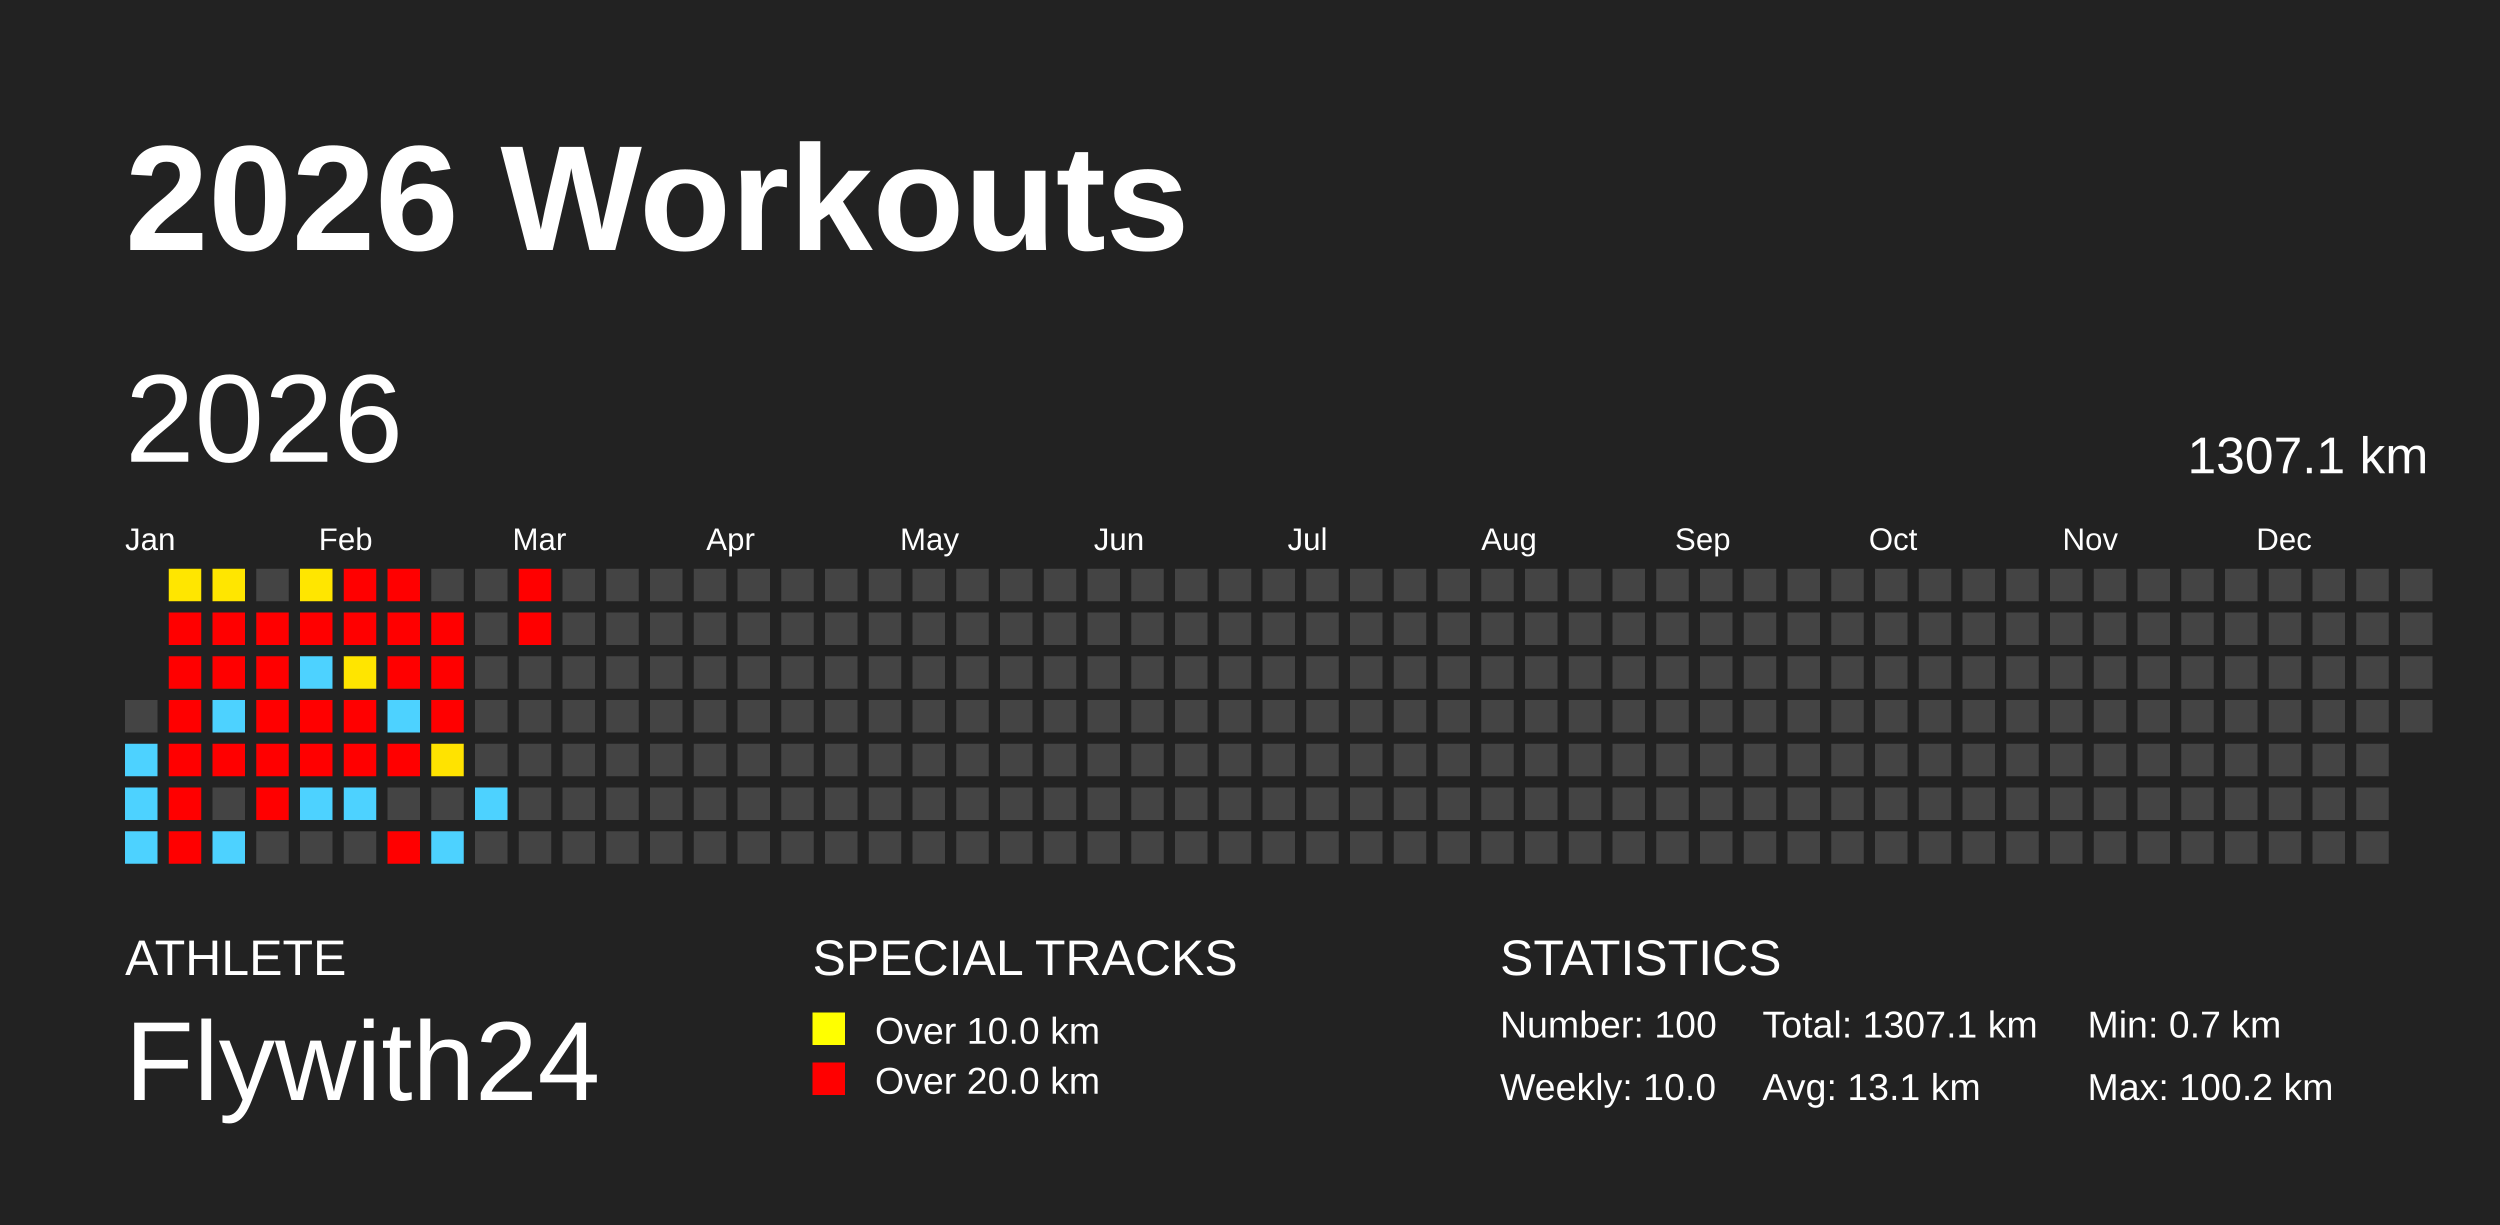
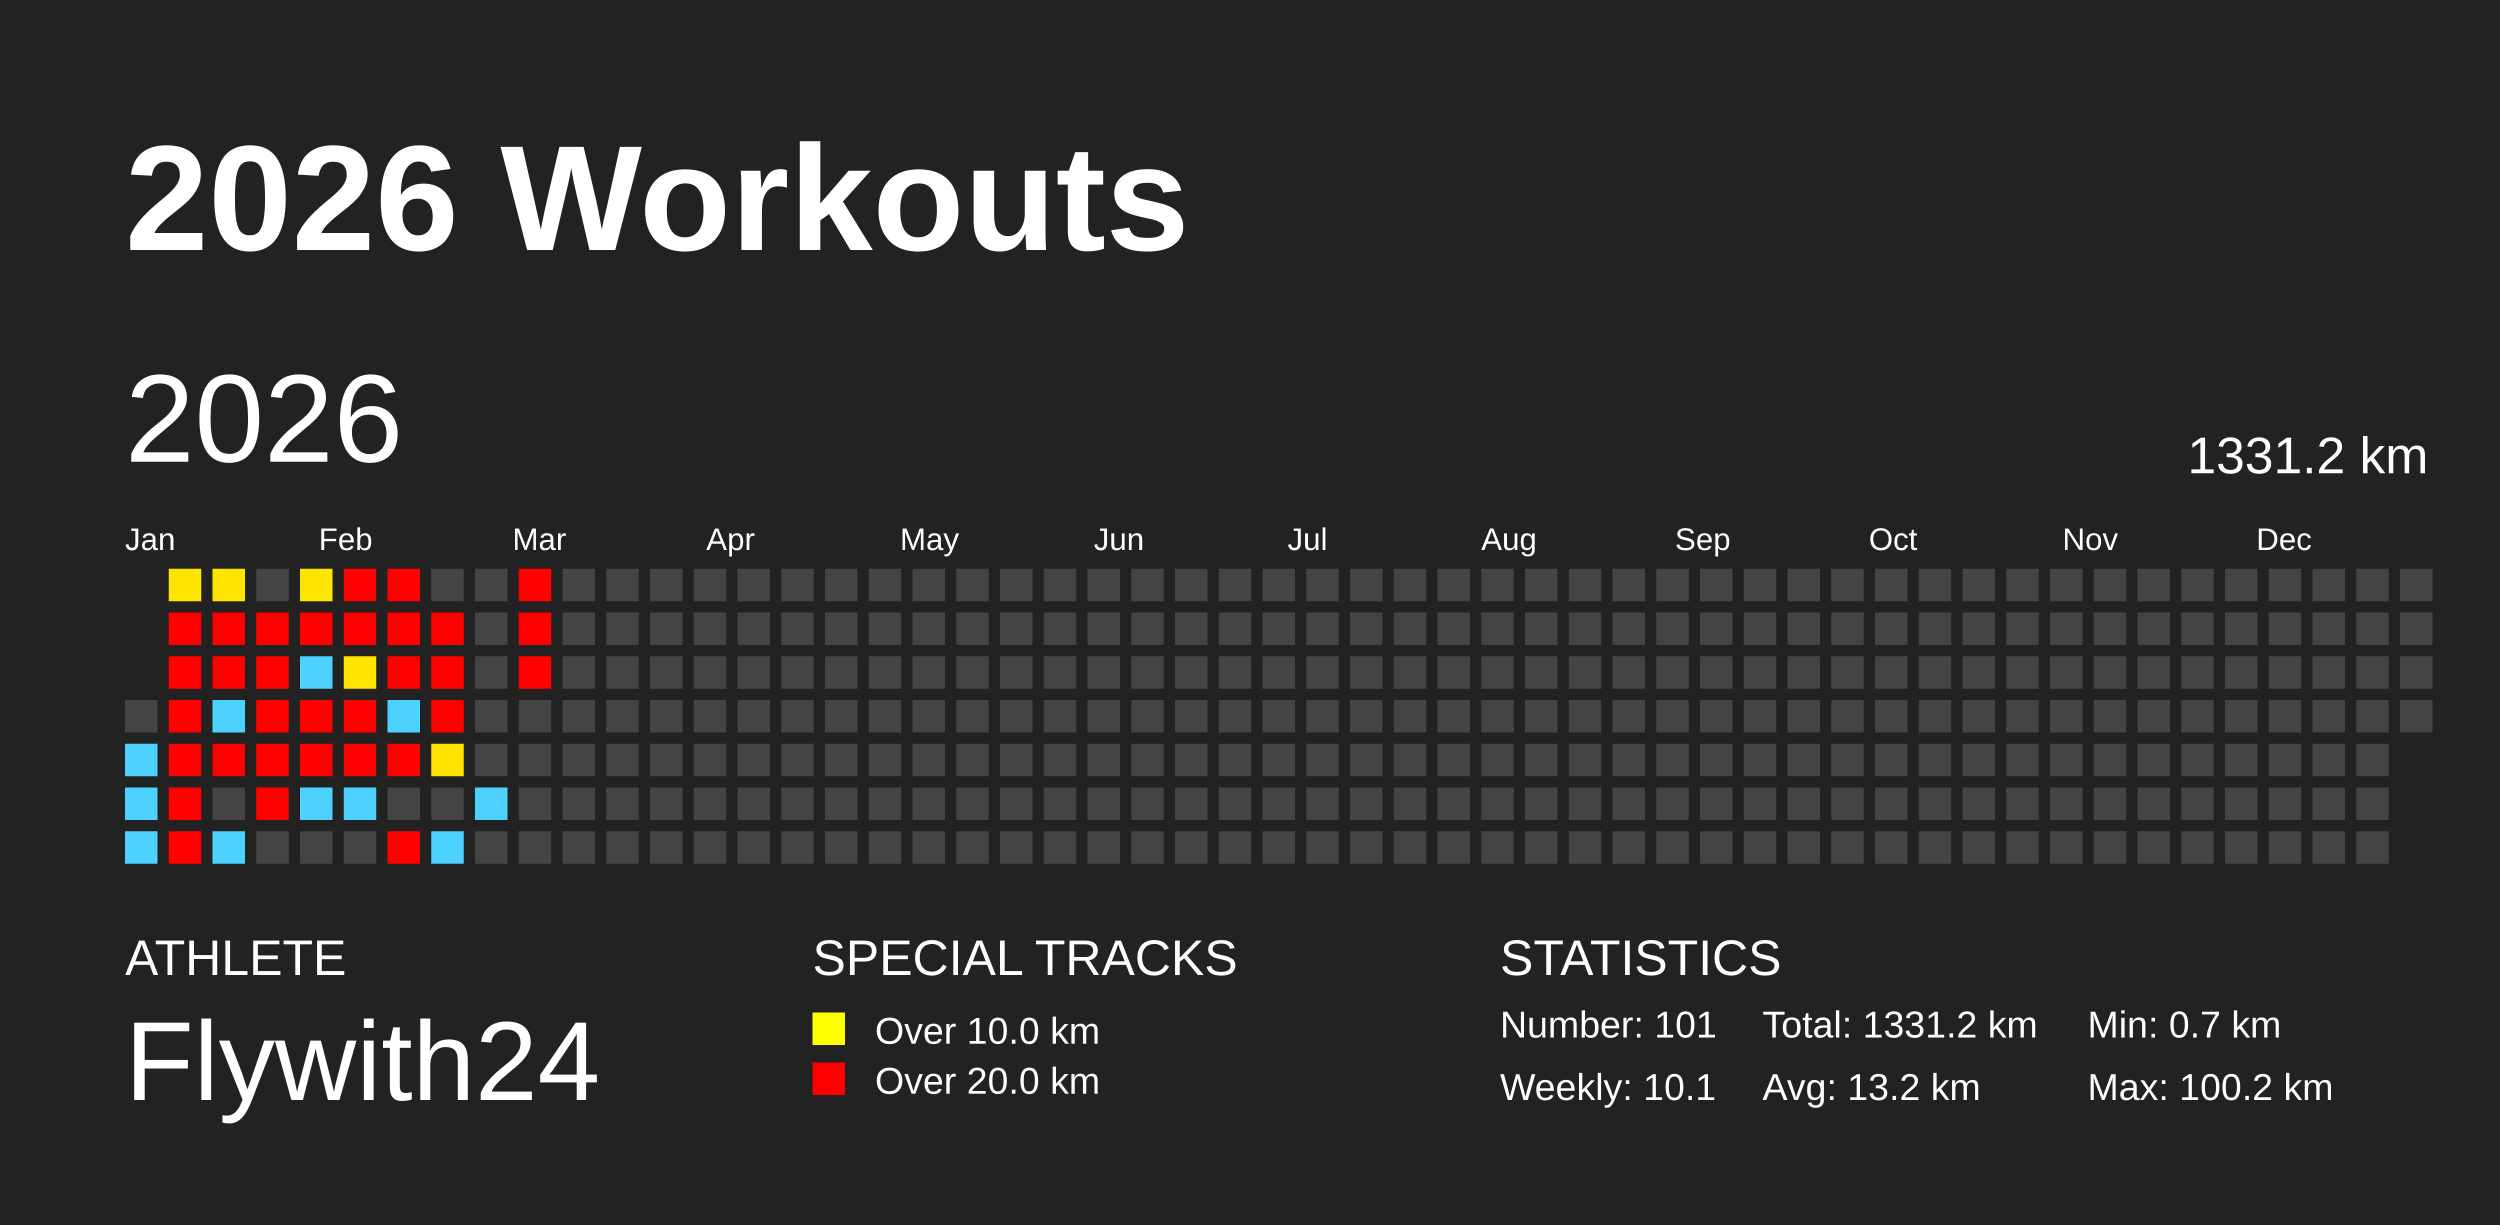
<svg xmlns="http://www.w3.org/2000/svg" baseProfile="full" height="98mm" version="1.1" viewBox="0,0,200,98" width="200mm">
  <defs />
  <rect fill="#222222" height="98" width="200" x="0" y="0" />
  <text fill="#FFFFFF" style="font-size:12px; font-family:Arial; font-weight:bold;" x="10" y="20">2026 Workouts</text>
  <text fill="#FFFFFF" style="font-size:4px; font-family:Arial" x="10" y="78">ATHLETE</text>
  <text fill="#FFFFFF" style="font-size:9px; font-family:Arial" x="10" y="88">Flywith24</text>
  <text fill="#FFFFFF" style="font-size:4px; font-family:Arial" x="65" y="78">SPECIAL TRACKS</text>
  <rect fill="yellow" height="2.6" width="2.6" x="65" y="81" />
  <text fill="#FFFFFF" style="font-size:3px; font-family:Arial" x="70" y="83.5">Over 10.0 km</text>
  <rect fill="red" height="2.6" width="2.6" x="65" y="85" />
  <text fill="#FFFFFF" style="font-size:3px; font-family:Arial" x="70" y="87.5">Over 20.0 km</text>
  <text fill="#FFFFFF" style="font-size:4px; font-family:Arial" x="120" y="78">STATISTICS</text>
-   <text fill="#FFFFFF" style="font-size:3px; font-family:Arial" x="120" y="83">Number: 100</text>
-   <text fill="#FFFFFF" style="font-size:3px; font-family:Arial" x="120" y="88">Weekly: 10.0</text>
-   <text fill="#FFFFFF" style="font-size:3px; font-family:Arial" x="141" y="83">Total: 1307.1 km</text>
-   <text fill="#FFFFFF" style="font-size:3px; font-family:Arial" x="141" y="88">Avg: 13.1 km</text>
+   <text fill="#FFFFFF" style="font-size:3px; font-family:Arial" x="120" y="83">Number: 101</text>
+   <text fill="#FFFFFF" style="font-size:3px; font-family:Arial" x="120" y="88">Weekly: 10.1</text>
+   <text fill="#FFFFFF" style="font-size:3px; font-family:Arial" x="141" y="83">Total: 1331.2 km</text>
+   <text fill="#FFFFFF" style="font-size:3px; font-family:Arial" x="141" y="88">Avg: 13.2 km</text>
  <text fill="#FFFFFF" style="font-size:3px; font-family:Arial" x="167" y="83">Min: 0.7 km</text>
  <text fill="#FFFFFF" style="font-size:3px; font-family:Arial" x="167" y="88">Max: 100.2 km</text>
  <text dominant-baseline="hanging" fill="#FFFFFF" style="font-size:10.0px; font-family:Arial;" x="10" y="30">2026</text>
-   <text dominant-baseline="hanging" fill="#FFFFFF" style="font-size:4.125px; font-family:Arial;" x="175" y="35">1307.1 km</text>
+   <text dominant-baseline="hanging" fill="#FFFFFF" style="font-size:4.125px; font-family:Arial;" x="175" y="35">1331.2 km</text>
  <text fill="#FFFFFF" style="font-size:2.5px; font-family:Arial" x="10.0" y="44">Jan</text>
  <text fill="#FFFFFF" style="font-size:2.5px; font-family:Arial" x="25.5" y="44">Feb</text>
  <text fill="#FFFFFF" style="font-size:2.5px; font-family:Arial" x="41.0" y="44">Mar</text>
  <text fill="#FFFFFF" style="font-size:2.5px; font-family:Arial" x="56.5" y="44">Apr</text>
  <text fill="#FFFFFF" style="font-size:2.5px; font-family:Arial" x="72.0" y="44">May</text>
  <text fill="#FFFFFF" style="font-size:2.5px; font-family:Arial" x="87.5" y="44">Jun</text>
  <text fill="#FFFFFF" style="font-size:2.5px; font-family:Arial" x="103.0" y="44">Jul</text>
  <text fill="#FFFFFF" style="font-size:2.5px; font-family:Arial" x="118.5" y="44">Aug</text>
  <text fill="#FFFFFF" style="font-size:2.5px; font-family:Arial" x="134.0" y="44">Sep</text>
  <text fill="#FFFFFF" style="font-size:2.5px; font-family:Arial" x="149.5" y="44">Oct</text>
  <text fill="#FFFFFF" style="font-size:2.5px; font-family:Arial" x="165.0" y="44">Nov</text>
  <text fill="#FFFFFF" style="font-size:2.5px; font-family:Arial" x="180.5" y="44">Dec</text>
  <rect fill="#444444" height="2.6" width="2.6" x="10.0" y="56.0" />
  <rect fill="#4dd2ff" height="2.6" width="2.6" x="10.0" y="59.5" />
  <rect fill="#4dd2ff" height="2.6" width="2.6" x="10.0" y="63.0" />
  <rect fill="#4dd2ff" height="2.6" width="2.6" x="10.0" y="66.5" />
  <rect fill="#ffe600" height="2.6" width="2.6" x="13.5" y="45.5" />
  <rect fill="red" height="2.6" width="2.6" x="13.5" y="49.0" />
  <rect fill="red" height="2.6" width="2.6" x="13.5" y="52.5" />
  <rect fill="red" height="2.6" width="2.6" x="13.5" y="56.0" />
  <rect fill="red" height="2.6" width="2.6" x="13.5" y="59.5" />
  <rect fill="red" height="2.6" width="2.6" x="13.5" y="63.0" />
  <rect fill="red" height="2.6" width="2.6" x="13.5" y="66.5" />
  <rect fill="#ffe600" height="2.6" width="2.6" x="17.0" y="45.5" />
  <rect fill="red" height="2.6" width="2.6" x="17.0" y="49.0" />
  <rect fill="red" height="2.6" width="2.6" x="17.0" y="52.5" />
  <rect fill="#4dd2ff" height="2.6" width="2.6" x="17.0" y="56.0" />
  <rect fill="red" height="2.6" width="2.6" x="17.0" y="59.5" />
  <rect fill="#444444" height="2.6" width="2.6" x="17.0" y="63.0" />
  <rect fill="#4dd2ff" height="2.6" width="2.6" x="17.0" y="66.5" />
  <rect fill="#444444" height="2.6" width="2.6" x="20.5" y="45.5" />
  <rect fill="red" height="2.6" width="2.6" x="20.5" y="49.0" />
  <rect fill="red" height="2.6" width="2.6" x="20.5" y="52.5" />
  <rect fill="red" height="2.6" width="2.6" x="20.5" y="56.0" />
  <rect fill="red" height="2.6" width="2.6" x="20.5" y="59.5" />
  <rect fill="red" height="2.6" width="2.6" x="20.5" y="63.0" />
  <rect fill="#444444" height="2.6" width="2.6" x="20.5" y="66.5" />
  <rect fill="#ffe600" height="2.6" width="2.6" x="24.0" y="45.5" />
  <rect fill="red" height="2.6" width="2.6" x="24.0" y="49.0" />
  <rect fill="#4dd2ff" height="2.6" width="2.6" x="24.0" y="52.5" />
  <rect fill="red" height="2.6" width="2.6" x="24.0" y="56.0" />
  <rect fill="red" height="2.6" width="2.6" x="24.0" y="59.5" />
  <rect fill="#4dd2ff" height="2.6" width="2.6" x="24.0" y="63.0" />
  <rect fill="#444444" height="2.6" width="2.6" x="24.0" y="66.5" />
  <rect fill="red" height="2.6" width="2.6" x="27.5" y="45.5" />
  <rect fill="red" height="2.6" width="2.6" x="27.5" y="49.0" />
  <rect fill="#ffe500" height="2.6" width="2.6" x="27.5" y="52.5" />
  <rect fill="red" height="2.6" width="2.6" x="27.5" y="56.0" />
  <rect fill="red" height="2.6" width="2.6" x="27.5" y="59.5" />
  <rect fill="#4dd2ff" height="2.6" width="2.6" x="27.5" y="63.0" />
  <rect fill="#444444" height="2.6" width="2.6" x="27.5" y="66.5" />
  <rect fill="red" height="2.6" width="2.6" x="31.0" y="45.5" />
  <rect fill="red" height="2.6" width="2.6" x="31.0" y="49.0" />
  <rect fill="red" height="2.6" width="2.6" x="31.0" y="52.5" />
  <rect fill="#4dd2ff" height="2.6" width="2.6" x="31.0" y="56.0" />
  <rect fill="red" height="2.6" width="2.6" x="31.0" y="59.5" />
  <rect fill="#444444" height="2.6" width="2.6" x="31.0" y="63.0" />
  <rect fill="red" height="2.6" width="2.6" x="31.0" y="66.5" />
  <rect fill="#444444" height="2.6" width="2.6" x="34.5" y="45.5" />
  <rect fill="red" height="2.6" width="2.6" x="34.5" y="49.0" />
  <rect fill="red" height="2.6" width="2.6" x="34.5" y="52.5" />
  <rect fill="red" height="2.6" width="2.6" x="34.5" y="56.0" />
  <rect fill="#ffe300" height="2.6" width="2.6" x="34.5" y="59.5" />
  <rect fill="#444444" height="2.6" width="2.6" x="34.5" y="63.0" />
  <rect fill="#4dd2ff" height="2.6" width="2.6" x="34.5" y="66.5" />
  <rect fill="#444444" height="2.6" width="2.6" x="38.0" y="45.5" />
  <rect fill="#444444" height="2.6" width="2.6" x="38.0" y="49.0" />
  <rect fill="#444444" height="2.6" width="2.6" x="38.0" y="52.5" />
  <rect fill="#444444" height="2.6" width="2.6" x="38.0" y="56.0" />
  <rect fill="#444444" height="2.6" width="2.6" x="38.0" y="59.5" />
  <rect fill="#4dd2ff" height="2.6" width="2.6" x="38.0" y="63.0" />
  <rect fill="#444444" height="2.6" width="2.6" x="38.0" y="66.5" />
  <rect fill="red" height="2.6" width="2.6" x="41.5" y="45.5" />
  <rect fill="red" height="2.6" width="2.6" x="41.5" y="49.0" />
-   <rect fill="#444444" height="2.6" width="2.6" x="41.5" y="52.5" />
+   <rect fill="red" height="2.6" width="2.6" x="41.5" y="52.5" />
  <rect fill="#444444" height="2.6" width="2.6" x="41.5" y="56.0" />
  <rect fill="#444444" height="2.6" width="2.6" x="41.5" y="59.5" />
  <rect fill="#444444" height="2.6" width="2.6" x="41.5" y="63.0" />
  <rect fill="#444444" height="2.6" width="2.6" x="41.5" y="66.5" />
  <rect fill="#444444" height="2.6" width="2.6" x="45.0" y="45.5" />
  <rect fill="#444444" height="2.6" width="2.6" x="45.0" y="49.0" />
  <rect fill="#444444" height="2.6" width="2.6" x="45.0" y="52.5" />
  <rect fill="#444444" height="2.6" width="2.6" x="45.0" y="56.0" />
  <rect fill="#444444" height="2.6" width="2.6" x="45.0" y="59.5" />
  <rect fill="#444444" height="2.6" width="2.6" x="45.0" y="63.0" />
  <rect fill="#444444" height="2.6" width="2.6" x="45.0" y="66.5" />
  <rect fill="#444444" height="2.6" width="2.6" x="48.5" y="45.5" />
  <rect fill="#444444" height="2.6" width="2.6" x="48.5" y="49.0" />
  <rect fill="#444444" height="2.6" width="2.6" x="48.5" y="52.5" />
  <rect fill="#444444" height="2.6" width="2.6" x="48.5" y="56.0" />
  <rect fill="#444444" height="2.6" width="2.6" x="48.5" y="59.5" />
  <rect fill="#444444" height="2.6" width="2.6" x="48.5" y="63.0" />
  <rect fill="#444444" height="2.6" width="2.6" x="48.5" y="66.5" />
  <rect fill="#444444" height="2.6" width="2.6" x="52.0" y="45.5" />
  <rect fill="#444444" height="2.6" width="2.6" x="52.0" y="49.0" />
  <rect fill="#444444" height="2.6" width="2.6" x="52.0" y="52.5" />
  <rect fill="#444444" height="2.6" width="2.6" x="52.0" y="56.0" />
  <rect fill="#444444" height="2.6" width="2.6" x="52.0" y="59.5" />
  <rect fill="#444444" height="2.6" width="2.6" x="52.0" y="63.0" />
  <rect fill="#444444" height="2.6" width="2.6" x="52.0" y="66.5" />
  <rect fill="#444444" height="2.6" width="2.6" x="55.5" y="45.5" />
  <rect fill="#444444" height="2.6" width="2.6" x="55.5" y="49.0" />
  <rect fill="#444444" height="2.6" width="2.6" x="55.5" y="52.5" />
  <rect fill="#444444" height="2.6" width="2.6" x="55.5" y="56.0" />
  <rect fill="#444444" height="2.6" width="2.6" x="55.5" y="59.5" />
  <rect fill="#444444" height="2.6" width="2.6" x="55.5" y="63.0" />
  <rect fill="#444444" height="2.6" width="2.6" x="55.5" y="66.5" />
  <rect fill="#444444" height="2.6" width="2.6" x="59.0" y="45.5" />
  <rect fill="#444444" height="2.6" width="2.6" x="59.0" y="49.0" />
  <rect fill="#444444" height="2.6" width="2.6" x="59.0" y="52.5" />
  <rect fill="#444444" height="2.6" width="2.6" x="59.0" y="56.0" />
  <rect fill="#444444" height="2.6" width="2.6" x="59.0" y="59.5" />
  <rect fill="#444444" height="2.6" width="2.6" x="59.0" y="63.0" />
  <rect fill="#444444" height="2.6" width="2.6" x="59.0" y="66.5" />
  <rect fill="#444444" height="2.6" width="2.6" x="62.5" y="45.5" />
  <rect fill="#444444" height="2.6" width="2.6" x="62.5" y="49.0" />
  <rect fill="#444444" height="2.6" width="2.6" x="62.5" y="52.5" />
  <rect fill="#444444" height="2.6" width="2.6" x="62.5" y="56.0" />
  <rect fill="#444444" height="2.6" width="2.6" x="62.5" y="59.5" />
  <rect fill="#444444" height="2.6" width="2.6" x="62.5" y="63.0" />
  <rect fill="#444444" height="2.6" width="2.6" x="62.5" y="66.5" />
  <rect fill="#444444" height="2.6" width="2.6" x="66.0" y="45.5" />
  <rect fill="#444444" height="2.6" width="2.6" x="66.0" y="49.0" />
  <rect fill="#444444" height="2.6" width="2.6" x="66.0" y="52.5" />
  <rect fill="#444444" height="2.6" width="2.6" x="66.0" y="56.0" />
  <rect fill="#444444" height="2.6" width="2.6" x="66.0" y="59.5" />
  <rect fill="#444444" height="2.6" width="2.6" x="66.0" y="63.0" />
  <rect fill="#444444" height="2.6" width="2.6" x="66.0" y="66.5" />
  <rect fill="#444444" height="2.6" width="2.6" x="69.5" y="45.5" />
  <rect fill="#444444" height="2.6" width="2.6" x="69.5" y="49.0" />
  <rect fill="#444444" height="2.6" width="2.6" x="69.5" y="52.5" />
  <rect fill="#444444" height="2.6" width="2.6" x="69.5" y="56.0" />
  <rect fill="#444444" height="2.6" width="2.6" x="69.5" y="59.5" />
  <rect fill="#444444" height="2.6" width="2.6" x="69.5" y="63.0" />
  <rect fill="#444444" height="2.6" width="2.6" x="69.5" y="66.5" />
  <rect fill="#444444" height="2.6" width="2.6" x="73.0" y="45.5" />
  <rect fill="#444444" height="2.6" width="2.6" x="73.0" y="49.0" />
  <rect fill="#444444" height="2.6" width="2.6" x="73.0" y="52.5" />
  <rect fill="#444444" height="2.6" width="2.6" x="73.0" y="56.0" />
  <rect fill="#444444" height="2.6" width="2.6" x="73.0" y="59.5" />
  <rect fill="#444444" height="2.6" width="2.6" x="73.0" y="63.0" />
  <rect fill="#444444" height="2.6" width="2.6" x="73.0" y="66.5" />
  <rect fill="#444444" height="2.6" width="2.6" x="76.5" y="45.5" />
  <rect fill="#444444" height="2.6" width="2.6" x="76.5" y="49.0" />
  <rect fill="#444444" height="2.6" width="2.6" x="76.5" y="52.5" />
  <rect fill="#444444" height="2.6" width="2.6" x="76.5" y="56.0" />
  <rect fill="#444444" height="2.6" width="2.6" x="76.5" y="59.5" />
  <rect fill="#444444" height="2.6" width="2.6" x="76.5" y="63.0" />
  <rect fill="#444444" height="2.6" width="2.6" x="76.5" y="66.5" />
  <rect fill="#444444" height="2.6" width="2.6" x="80.0" y="45.5" />
  <rect fill="#444444" height="2.6" width="2.6" x="80.0" y="49.0" />
  <rect fill="#444444" height="2.6" width="2.6" x="80.0" y="52.5" />
  <rect fill="#444444" height="2.6" width="2.6" x="80.0" y="56.0" />
  <rect fill="#444444" height="2.6" width="2.6" x="80.0" y="59.5" />
  <rect fill="#444444" height="2.6" width="2.6" x="80.0" y="63.0" />
  <rect fill="#444444" height="2.6" width="2.6" x="80.0" y="66.5" />
  <rect fill="#444444" height="2.6" width="2.6" x="83.5" y="45.5" />
  <rect fill="#444444" height="2.6" width="2.6" x="83.5" y="49.0" />
  <rect fill="#444444" height="2.6" width="2.6" x="83.5" y="52.5" />
  <rect fill="#444444" height="2.6" width="2.6" x="83.5" y="56.0" />
  <rect fill="#444444" height="2.6" width="2.6" x="83.5" y="59.5" />
  <rect fill="#444444" height="2.6" width="2.6" x="83.5" y="63.0" />
  <rect fill="#444444" height="2.6" width="2.6" x="83.5" y="66.5" />
  <rect fill="#444444" height="2.6" width="2.6" x="87.0" y="45.5" />
  <rect fill="#444444" height="2.6" width="2.6" x="87.0" y="49.0" />
  <rect fill="#444444" height="2.6" width="2.6" x="87.0" y="52.5" />
  <rect fill="#444444" height="2.6" width="2.6" x="87.0" y="56.0" />
  <rect fill="#444444" height="2.6" width="2.6" x="87.0" y="59.5" />
  <rect fill="#444444" height="2.6" width="2.6" x="87.0" y="63.0" />
  <rect fill="#444444" height="2.6" width="2.6" x="87.0" y="66.5" />
  <rect fill="#444444" height="2.6" width="2.6" x="90.5" y="45.5" />
  <rect fill="#444444" height="2.6" width="2.6" x="90.5" y="49.0" />
  <rect fill="#444444" height="2.6" width="2.6" x="90.5" y="52.5" />
  <rect fill="#444444" height="2.6" width="2.6" x="90.5" y="56.0" />
  <rect fill="#444444" height="2.6" width="2.6" x="90.5" y="59.5" />
  <rect fill="#444444" height="2.6" width="2.6" x="90.5" y="63.0" />
  <rect fill="#444444" height="2.6" width="2.6" x="90.5" y="66.5" />
  <rect fill="#444444" height="2.6" width="2.6" x="94.0" y="45.5" />
  <rect fill="#444444" height="2.6" width="2.6" x="94.0" y="49.0" />
  <rect fill="#444444" height="2.6" width="2.6" x="94.0" y="52.5" />
  <rect fill="#444444" height="2.6" width="2.6" x="94.0" y="56.0" />
  <rect fill="#444444" height="2.6" width="2.6" x="94.0" y="59.5" />
  <rect fill="#444444" height="2.6" width="2.6" x="94.0" y="63.0" />
  <rect fill="#444444" height="2.6" width="2.6" x="94.0" y="66.5" />
  <rect fill="#444444" height="2.6" width="2.6" x="97.5" y="45.5" />
  <rect fill="#444444" height="2.6" width="2.6" x="97.5" y="49.0" />
  <rect fill="#444444" height="2.6" width="2.6" x="97.5" y="52.5" />
  <rect fill="#444444" height="2.6" width="2.6" x="97.5" y="56.0" />
  <rect fill="#444444" height="2.6" width="2.6" x="97.5" y="59.5" />
  <rect fill="#444444" height="2.6" width="2.6" x="97.5" y="63.0" />
  <rect fill="#444444" height="2.6" width="2.6" x="97.5" y="66.5" />
  <rect fill="#444444" height="2.6" width="2.6" x="101.0" y="45.5" />
  <rect fill="#444444" height="2.6" width="2.6" x="101.0" y="49.0" />
  <rect fill="#444444" height="2.6" width="2.6" x="101.0" y="52.5" />
  <rect fill="#444444" height="2.6" width="2.6" x="101.0" y="56.0" />
  <rect fill="#444444" height="2.6" width="2.6" x="101.0" y="59.5" />
  <rect fill="#444444" height="2.6" width="2.6" x="101.0" y="63.0" />
  <rect fill="#444444" height="2.6" width="2.6" x="101.0" y="66.5" />
  <rect fill="#444444" height="2.6" width="2.6" x="104.5" y="45.5" />
  <rect fill="#444444" height="2.6" width="2.6" x="104.5" y="49.0" />
  <rect fill="#444444" height="2.6" width="2.6" x="104.5" y="52.5" />
  <rect fill="#444444" height="2.6" width="2.6" x="104.5" y="56.0" />
  <rect fill="#444444" height="2.6" width="2.6" x="104.5" y="59.5" />
  <rect fill="#444444" height="2.6" width="2.6" x="104.5" y="63.0" />
  <rect fill="#444444" height="2.6" width="2.6" x="104.5" y="66.5" />
  <rect fill="#444444" height="2.6" width="2.6" x="108.0" y="45.5" />
  <rect fill="#444444" height="2.6" width="2.6" x="108.0" y="49.0" />
  <rect fill="#444444" height="2.6" width="2.6" x="108.0" y="52.5" />
  <rect fill="#444444" height="2.6" width="2.6" x="108.0" y="56.0" />
  <rect fill="#444444" height="2.6" width="2.6" x="108.0" y="59.5" />
  <rect fill="#444444" height="2.6" width="2.6" x="108.0" y="63.0" />
  <rect fill="#444444" height="2.6" width="2.6" x="108.0" y="66.5" />
  <rect fill="#444444" height="2.6" width="2.6" x="111.5" y="45.5" />
  <rect fill="#444444" height="2.6" width="2.6" x="111.5" y="49.0" />
  <rect fill="#444444" height="2.6" width="2.6" x="111.5" y="52.5" />
  <rect fill="#444444" height="2.6" width="2.6" x="111.5" y="56.0" />
  <rect fill="#444444" height="2.6" width="2.6" x="111.5" y="59.5" />
  <rect fill="#444444" height="2.6" width="2.6" x="111.5" y="63.0" />
  <rect fill="#444444" height="2.6" width="2.6" x="111.5" y="66.5" />
  <rect fill="#444444" height="2.6" width="2.6" x="115.0" y="45.5" />
  <rect fill="#444444" height="2.6" width="2.6" x="115.0" y="49.0" />
  <rect fill="#444444" height="2.6" width="2.6" x="115.0" y="52.5" />
  <rect fill="#444444" height="2.6" width="2.6" x="115.0" y="56.0" />
  <rect fill="#444444" height="2.6" width="2.6" x="115.0" y="59.5" />
  <rect fill="#444444" height="2.6" width="2.6" x="115.0" y="63.0" />
  <rect fill="#444444" height="2.6" width="2.6" x="115.0" y="66.5" />
  <rect fill="#444444" height="2.6" width="2.6" x="118.5" y="45.5" />
  <rect fill="#444444" height="2.6" width="2.6" x="118.5" y="49.0" />
  <rect fill="#444444" height="2.6" width="2.6" x="118.5" y="52.5" />
  <rect fill="#444444" height="2.6" width="2.6" x="118.5" y="56.0" />
  <rect fill="#444444" height="2.6" width="2.6" x="118.5" y="59.5" />
  <rect fill="#444444" height="2.6" width="2.6" x="118.5" y="63.0" />
  <rect fill="#444444" height="2.6" width="2.6" x="118.5" y="66.5" />
  <rect fill="#444444" height="2.6" width="2.6" x="122.0" y="45.5" />
  <rect fill="#444444" height="2.6" width="2.6" x="122.0" y="49.0" />
  <rect fill="#444444" height="2.6" width="2.6" x="122.0" y="52.5" />
  <rect fill="#444444" height="2.6" width="2.6" x="122.0" y="56.0" />
  <rect fill="#444444" height="2.6" width="2.6" x="122.0" y="59.5" />
  <rect fill="#444444" height="2.6" width="2.6" x="122.0" y="63.0" />
  <rect fill="#444444" height="2.6" width="2.6" x="122.0" y="66.5" />
  <rect fill="#444444" height="2.6" width="2.6" x="125.5" y="45.5" />
  <rect fill="#444444" height="2.6" width="2.6" x="125.5" y="49.0" />
  <rect fill="#444444" height="2.6" width="2.6" x="125.5" y="52.5" />
  <rect fill="#444444" height="2.6" width="2.6" x="125.5" y="56.0" />
  <rect fill="#444444" height="2.6" width="2.6" x="125.5" y="59.5" />
  <rect fill="#444444" height="2.6" width="2.6" x="125.5" y="63.0" />
  <rect fill="#444444" height="2.6" width="2.6" x="125.5" y="66.5" />
  <rect fill="#444444" height="2.6" width="2.6" x="129.0" y="45.5" />
  <rect fill="#444444" height="2.6" width="2.6" x="129.0" y="49.0" />
  <rect fill="#444444" height="2.6" width="2.6" x="129.0" y="52.5" />
  <rect fill="#444444" height="2.6" width="2.6" x="129.0" y="56.0" />
  <rect fill="#444444" height="2.6" width="2.6" x="129.0" y="59.5" />
  <rect fill="#444444" height="2.6" width="2.6" x="129.0" y="63.0" />
  <rect fill="#444444" height="2.6" width="2.6" x="129.0" y="66.5" />
  <rect fill="#444444" height="2.6" width="2.6" x="132.5" y="45.5" />
  <rect fill="#444444" height="2.6" width="2.6" x="132.5" y="49.0" />
  <rect fill="#444444" height="2.6" width="2.6" x="132.5" y="52.5" />
  <rect fill="#444444" height="2.6" width="2.6" x="132.5" y="56.0" />
  <rect fill="#444444" height="2.6" width="2.6" x="132.5" y="59.5" />
  <rect fill="#444444" height="2.6" width="2.6" x="132.5" y="63.0" />
  <rect fill="#444444" height="2.6" width="2.6" x="132.5" y="66.5" />
  <rect fill="#444444" height="2.6" width="2.6" x="136.0" y="45.5" />
  <rect fill="#444444" height="2.6" width="2.6" x="136.0" y="49.0" />
  <rect fill="#444444" height="2.6" width="2.6" x="136.0" y="52.5" />
  <rect fill="#444444" height="2.6" width="2.6" x="136.0" y="56.0" />
  <rect fill="#444444" height="2.6" width="2.6" x="136.0" y="59.5" />
  <rect fill="#444444" height="2.6" width="2.6" x="136.0" y="63.0" />
  <rect fill="#444444" height="2.6" width="2.6" x="136.0" y="66.5" />
  <rect fill="#444444" height="2.6" width="2.6" x="139.5" y="45.5" />
  <rect fill="#444444" height="2.6" width="2.6" x="139.5" y="49.0" />
  <rect fill="#444444" height="2.6" width="2.6" x="139.5" y="52.5" />
  <rect fill="#444444" height="2.6" width="2.6" x="139.5" y="56.0" />
  <rect fill="#444444" height="2.6" width="2.6" x="139.5" y="59.5" />
  <rect fill="#444444" height="2.6" width="2.6" x="139.5" y="63.0" />
  <rect fill="#444444" height="2.6" width="2.6" x="139.5" y="66.5" />
  <rect fill="#444444" height="2.6" width="2.6" x="143.0" y="45.5" />
  <rect fill="#444444" height="2.6" width="2.6" x="143.0" y="49.0" />
  <rect fill="#444444" height="2.6" width="2.6" x="143.0" y="52.5" />
  <rect fill="#444444" height="2.6" width="2.6" x="143.0" y="56.0" />
  <rect fill="#444444" height="2.6" width="2.6" x="143.0" y="59.5" />
  <rect fill="#444444" height="2.6" width="2.6" x="143.0" y="63.0" />
  <rect fill="#444444" height="2.6" width="2.6" x="143.0" y="66.5" />
  <rect fill="#444444" height="2.6" width="2.6" x="146.5" y="45.5" />
  <rect fill="#444444" height="2.6" width="2.6" x="146.5" y="49.0" />
  <rect fill="#444444" height="2.6" width="2.6" x="146.5" y="52.5" />
  <rect fill="#444444" height="2.6" width="2.6" x="146.5" y="56.0" />
  <rect fill="#444444" height="2.6" width="2.6" x="146.5" y="59.5" />
  <rect fill="#444444" height="2.6" width="2.6" x="146.5" y="63.0" />
  <rect fill="#444444" height="2.6" width="2.6" x="146.5" y="66.5" />
  <rect fill="#444444" height="2.6" width="2.6" x="150.0" y="45.5" />
  <rect fill="#444444" height="2.6" width="2.6" x="150.0" y="49.0" />
  <rect fill="#444444" height="2.6" width="2.6" x="150.0" y="52.5" />
  <rect fill="#444444" height="2.6" width="2.6" x="150.0" y="56.0" />
  <rect fill="#444444" height="2.6" width="2.6" x="150.0" y="59.5" />
  <rect fill="#444444" height="2.6" width="2.6" x="150.0" y="63.0" />
  <rect fill="#444444" height="2.6" width="2.6" x="150.0" y="66.5" />
  <rect fill="#444444" height="2.6" width="2.6" x="153.5" y="45.5" />
  <rect fill="#444444" height="2.6" width="2.6" x="153.5" y="49.0" />
  <rect fill="#444444" height="2.6" width="2.6" x="153.5" y="52.5" />
  <rect fill="#444444" height="2.6" width="2.6" x="153.5" y="56.0" />
  <rect fill="#444444" height="2.6" width="2.6" x="153.5" y="59.5" />
  <rect fill="#444444" height="2.6" width="2.6" x="153.5" y="63.0" />
  <rect fill="#444444" height="2.6" width="2.6" x="153.5" y="66.5" />
  <rect fill="#444444" height="2.6" width="2.6" x="157.0" y="45.5" />
  <rect fill="#444444" height="2.6" width="2.6" x="157.0" y="49.0" />
  <rect fill="#444444" height="2.6" width="2.6" x="157.0" y="52.5" />
  <rect fill="#444444" height="2.6" width="2.6" x="157.0" y="56.0" />
  <rect fill="#444444" height="2.6" width="2.6" x="157.0" y="59.5" />
  <rect fill="#444444" height="2.6" width="2.6" x="157.0" y="63.0" />
  <rect fill="#444444" height="2.6" width="2.6" x="157.0" y="66.5" />
  <rect fill="#444444" height="2.6" width="2.6" x="160.5" y="45.5" />
  <rect fill="#444444" height="2.6" width="2.6" x="160.5" y="49.0" />
  <rect fill="#444444" height="2.6" width="2.6" x="160.5" y="52.5" />
  <rect fill="#444444" height="2.6" width="2.6" x="160.5" y="56.0" />
  <rect fill="#444444" height="2.6" width="2.6" x="160.5" y="59.5" />
  <rect fill="#444444" height="2.6" width="2.6" x="160.5" y="63.0" />
  <rect fill="#444444" height="2.6" width="2.6" x="160.5" y="66.5" />
  <rect fill="#444444" height="2.6" width="2.6" x="164.0" y="45.5" />
  <rect fill="#444444" height="2.6" width="2.6" x="164.0" y="49.0" />
  <rect fill="#444444" height="2.6" width="2.6" x="164.0" y="52.5" />
  <rect fill="#444444" height="2.6" width="2.6" x="164.0" y="56.0" />
  <rect fill="#444444" height="2.6" width="2.6" x="164.0" y="59.5" />
  <rect fill="#444444" height="2.6" width="2.6" x="164.0" y="63.0" />
  <rect fill="#444444" height="2.6" width="2.6" x="164.0" y="66.5" />
  <rect fill="#444444" height="2.6" width="2.6" x="167.5" y="45.5" />
  <rect fill="#444444" height="2.6" width="2.6" x="167.5" y="49.0" />
  <rect fill="#444444" height="2.6" width="2.6" x="167.5" y="52.5" />
  <rect fill="#444444" height="2.6" width="2.6" x="167.5" y="56.0" />
  <rect fill="#444444" height="2.6" width="2.6" x="167.5" y="59.5" />
  <rect fill="#444444" height="2.6" width="2.6" x="167.5" y="63.0" />
  <rect fill="#444444" height="2.6" width="2.6" x="167.5" y="66.5" />
  <rect fill="#444444" height="2.6" width="2.6" x="171.0" y="45.5" />
  <rect fill="#444444" height="2.6" width="2.6" x="171.0" y="49.0" />
  <rect fill="#444444" height="2.6" width="2.6" x="171.0" y="52.5" />
  <rect fill="#444444" height="2.6" width="2.6" x="171.0" y="56.0" />
  <rect fill="#444444" height="2.6" width="2.6" x="171.0" y="59.5" />
  <rect fill="#444444" height="2.6" width="2.6" x="171.0" y="63.0" />
  <rect fill="#444444" height="2.6" width="2.6" x="171.0" y="66.5" />
  <rect fill="#444444" height="2.6" width="2.6" x="174.5" y="45.5" />
  <rect fill="#444444" height="2.6" width="2.6" x="174.5" y="49.0" />
  <rect fill="#444444" height="2.6" width="2.6" x="174.5" y="52.5" />
  <rect fill="#444444" height="2.6" width="2.6" x="174.5" y="56.0" />
  <rect fill="#444444" height="2.6" width="2.6" x="174.5" y="59.5" />
  <rect fill="#444444" height="2.6" width="2.6" x="174.5" y="63.0" />
  <rect fill="#444444" height="2.6" width="2.6" x="174.5" y="66.5" />
  <rect fill="#444444" height="2.6" width="2.6" x="178.0" y="45.5" />
  <rect fill="#444444" height="2.6" width="2.6" x="178.0" y="49.0" />
  <rect fill="#444444" height="2.6" width="2.6" x="178.0" y="52.5" />
  <rect fill="#444444" height="2.6" width="2.6" x="178.0" y="56.0" />
  <rect fill="#444444" height="2.6" width="2.6" x="178.0" y="59.5" />
  <rect fill="#444444" height="2.6" width="2.6" x="178.0" y="63.0" />
  <rect fill="#444444" height="2.6" width="2.6" x="178.0" y="66.5" />
  <rect fill="#444444" height="2.6" width="2.6" x="181.5" y="45.5" />
  <rect fill="#444444" height="2.6" width="2.6" x="181.5" y="49.0" />
  <rect fill="#444444" height="2.6" width="2.6" x="181.5" y="52.5" />
  <rect fill="#444444" height="2.6" width="2.6" x="181.5" y="56.0" />
  <rect fill="#444444" height="2.6" width="2.6" x="181.5" y="59.5" />
  <rect fill="#444444" height="2.6" width="2.6" x="181.5" y="63.0" />
  <rect fill="#444444" height="2.6" width="2.6" x="181.5" y="66.5" />
  <rect fill="#444444" height="2.6" width="2.6" x="185.0" y="45.5" />
  <rect fill="#444444" height="2.6" width="2.6" x="185.0" y="49.0" />
  <rect fill="#444444" height="2.6" width="2.6" x="185.0" y="52.5" />
  <rect fill="#444444" height="2.6" width="2.6" x="185.0" y="56.0" />
  <rect fill="#444444" height="2.6" width="2.6" x="185.0" y="59.5" />
  <rect fill="#444444" height="2.6" width="2.6" x="185.0" y="63.0" />
  <rect fill="#444444" height="2.6" width="2.6" x="185.0" y="66.5" />
  <rect fill="#444444" height="2.6" width="2.6" x="188.5" y="45.5" />
  <rect fill="#444444" height="2.6" width="2.6" x="188.5" y="49.0" />
  <rect fill="#444444" height="2.6" width="2.6" x="188.5" y="52.5" />
  <rect fill="#444444" height="2.6" width="2.6" x="188.5" y="56.0" />
  <rect fill="#444444" height="2.6" width="2.6" x="188.5" y="59.5" />
  <rect fill="#444444" height="2.6" width="2.6" x="188.5" y="63.0" />
  <rect fill="#444444" height="2.6" width="2.6" x="188.5" y="66.5" />
  <rect fill="#444444" height="2.6" width="2.6" x="192.0" y="45.5" />
  <rect fill="#444444" height="2.6" width="2.6" x="192.0" y="49.0" />
  <rect fill="#444444" height="2.6" width="2.6" x="192.0" y="52.5" />
  <rect fill="#444444" height="2.6" width="2.6" x="192.0" y="56.0" />
</svg>
